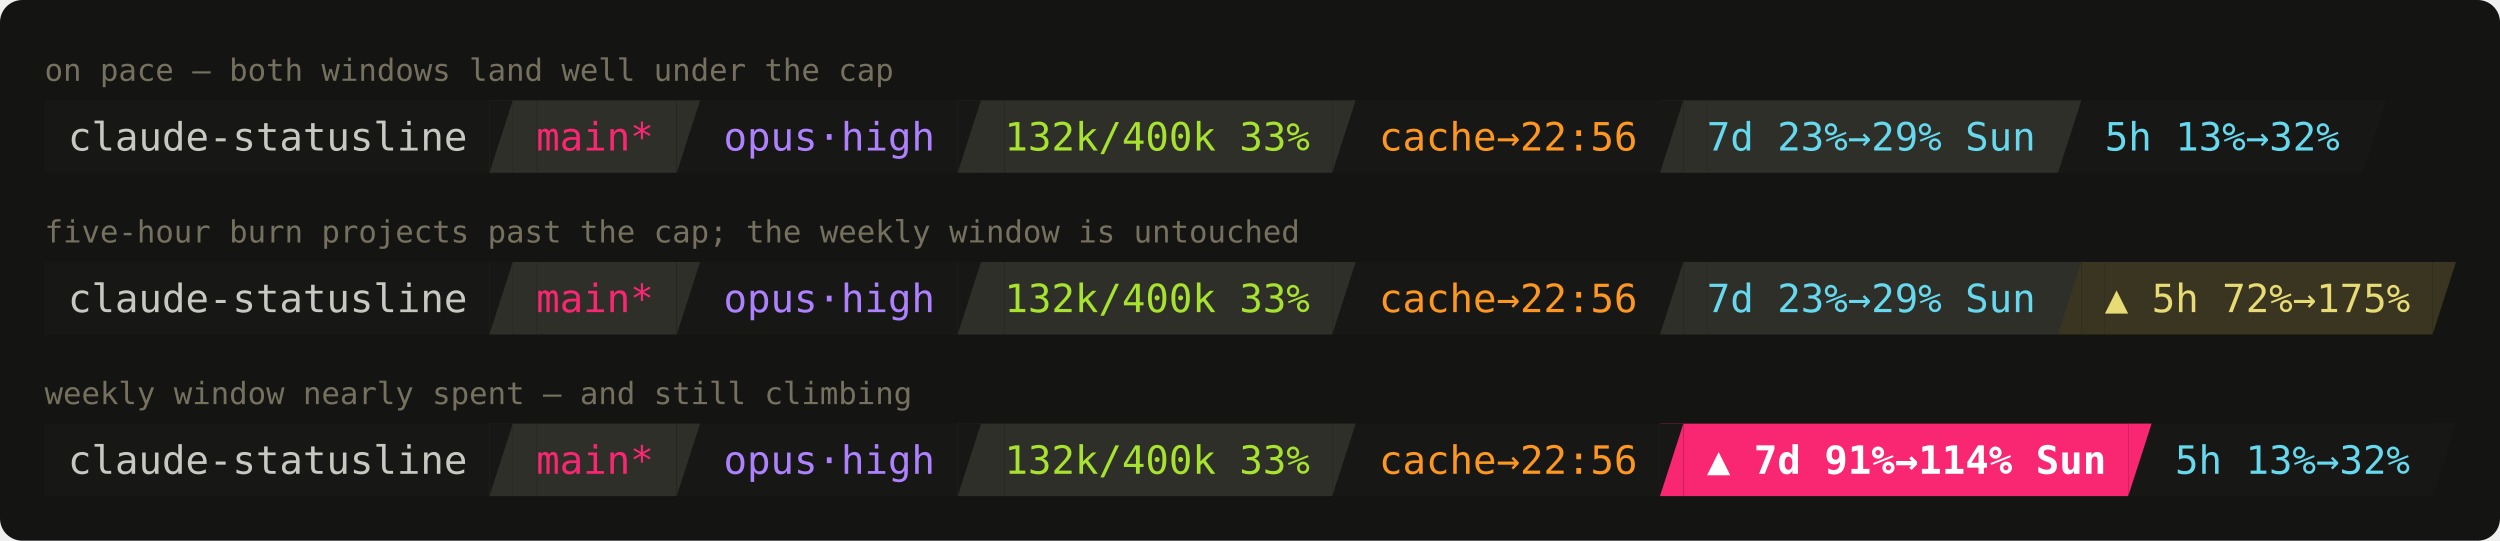
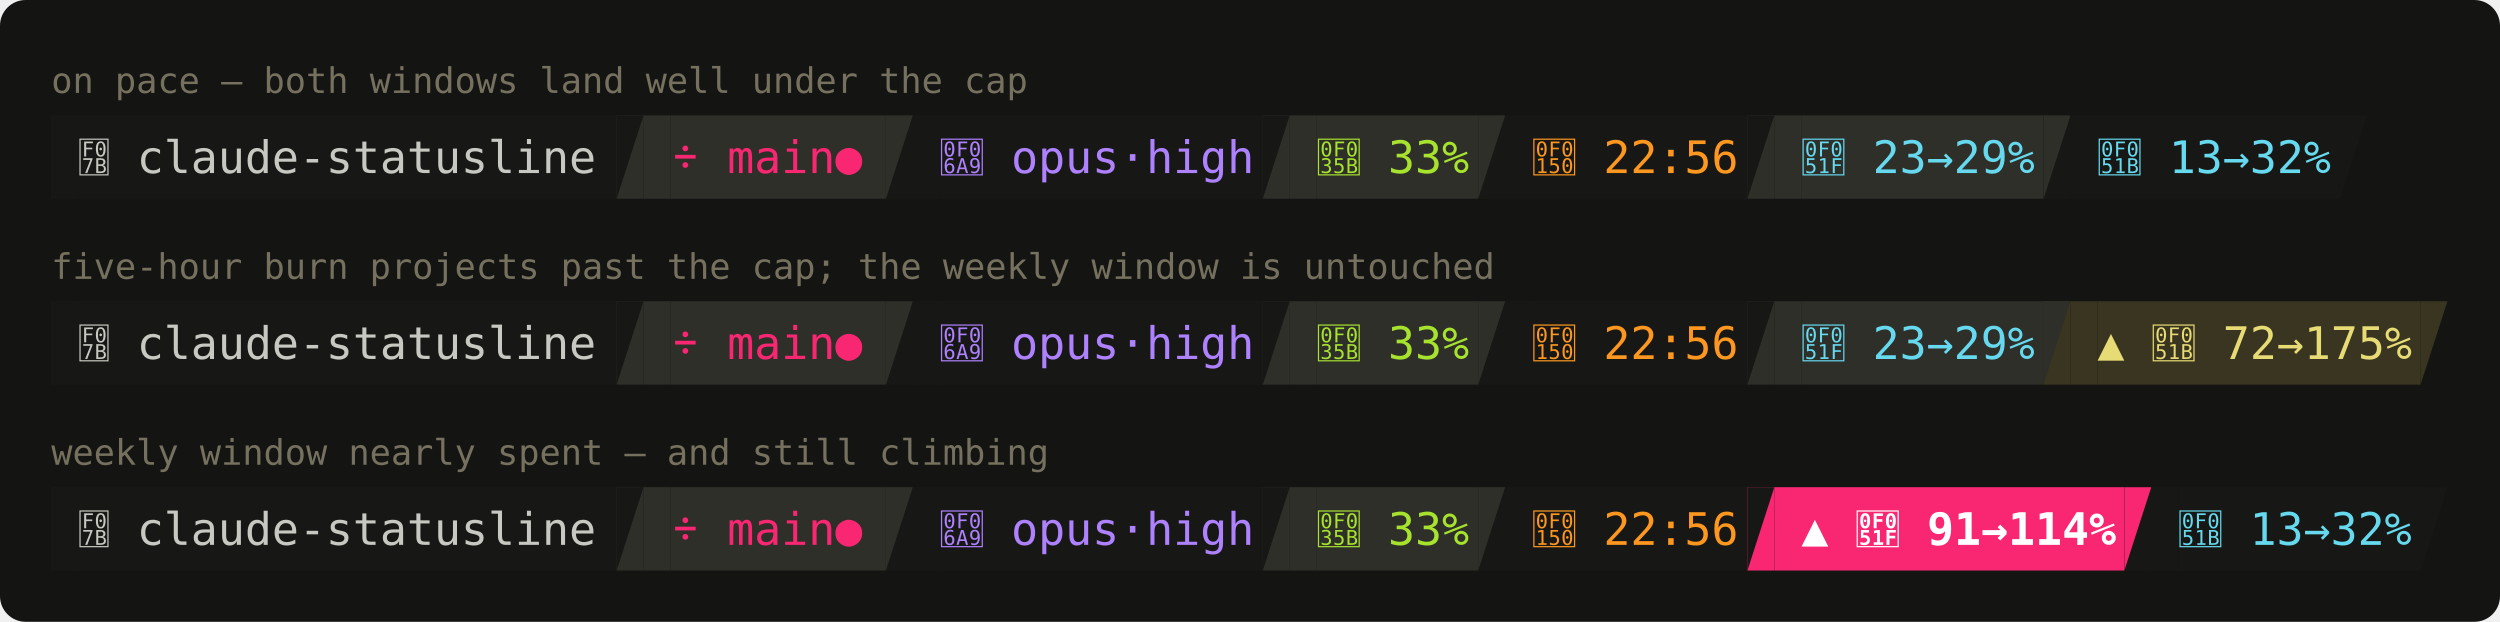
- <svg xmlns="http://www.w3.org/2000/svg" width="897" height="194" viewBox="0 0 897 194" role="img" aria-label="claude-statusline rendered in three states">
-   <rect width="897" height="194" rx="8" fill="#141513" />
-   <g font-family="ui-monospace,SFMono-Regular,Menlo,Consolas,monospace" font-size="14">
+ <svg xmlns="http://www.w3.org/2000/svg" width="780" height="194" viewBox="0 0 780 194" role="img" aria-label="claude-statusline rendered in three states">
+   <rect width="780" height="194" rx="8" fill="#141513" />
+   <g font-family="'Symbols Nerd Font Mono','JetBrainsMono Nerd Font',ui-monospace,SFMono-Regular,Menlo,Consolas,monospace" font-size="14">
    <text x="16.0" y="29.0" font-size="11" fill="#75715e">on pace — both windows land well under the cap</text>
    <rect x="16.0" y="36.0" width="8.4" height="26.0" fill="#171815" />
-     <rect x="24.4" y="36.0" width="151.2" height="26.0" fill="#171815" />
-     <text x="24.4" y="54.0" fill="#c8c8c2" textLength="151.2" lengthAdjust="spacingAndGlyphs" xml:space="preserve">claude-statusline </text>
-     <rect x="175.6" y="36.0" width="8.4" height="26.0" fill="#2e2f29" />
-     <polygon points="175.6,36.0 184.0,36.0 175.6,62.0" fill="#171815" />
-     <rect x="184.0" y="36.0" width="8.4" height="26.0" fill="#2e2f29" />
-     <rect x="192.4" y="36.0" width="50.4" height="26.0" fill="#2e2f29" />
-     <text x="192.4" y="54.0" fill="#f92672" textLength="50.4" lengthAdjust="spacingAndGlyphs" xml:space="preserve">main* </text>
-     <rect x="242.8" y="36.0" width="8.4" height="26.0" fill="#171815" />
-     <polygon points="242.8,36.0 251.2,36.0 242.8,62.0" fill="#2e2f29" />
-     <rect x="251.2" y="36.0" width="8.4" height="26.0" fill="#171815" />
-     <rect x="259.6" y="36.0" width="84.0" height="26.0" fill="#171815" />
-     <text x="259.6" y="54.0" fill="#ae81ff" textLength="84.0" lengthAdjust="spacingAndGlyphs" xml:space="preserve">opus·high </text>
-     <rect x="343.6" y="36.0" width="8.4" height="26.0" fill="#2e2f29" />
-     <polygon points="343.6,36.0 352.0,36.0 343.6,62.0" fill="#171815" />
-     <rect x="352.0" y="36.0" width="8.4" height="26.0" fill="#2e2f29" />
-     <rect x="360.4" y="36.0" width="117.6" height="26.0" fill="#2e2f29" />
-     <text x="360.4" y="54.0" fill="#a6e22e" textLength="117.6" lengthAdjust="spacingAndGlyphs" xml:space="preserve">132k/400k 33% </text>
-     <rect x="478.0" y="36.0" width="8.4" height="26.0" fill="#171815" />
-     <polygon points="478.0,36.0 486.4,36.0 478.0,62.0" fill="#2e2f29" />
-     <rect x="486.4" y="36.0" width="8.4" height="26.0" fill="#171815" />
-     <rect x="494.8" y="36.0" width="100.8" height="26.0" fill="#171815" />
-     <text x="494.8" y="54.0" fill="#fd971f" textLength="100.8" lengthAdjust="spacingAndGlyphs" xml:space="preserve">cache→22:56 </text>
-     <rect x="595.6" y="36.0" width="8.4" height="26.0" fill="#2e2f29" />
-     <polygon points="595.6,36.0 604.0,36.0 595.6,62.0" fill="#171815" />
-     <rect x="604.0" y="36.0" width="8.4" height="26.0" fill="#2e2f29" />
-     <rect x="612.4" y="36.0" width="126.0" height="26.0" fill="#2e2f29" />
-     <text x="612.4" y="54.0" fill="#66d9ef" textLength="126.0" lengthAdjust="spacingAndGlyphs" xml:space="preserve">7d 23%→29% Sun </text>
-     <rect x="738.4" y="36.0" width="8.4" height="26.0" fill="#171815" />
-     <polygon points="738.4,36.0 746.8,36.0 738.4,62.0" fill="#2e2f29" />
-     <rect x="746.8" y="36.0" width="8.4" height="26.0" fill="#171815" />
-     <rect x="755.2" y="36.0" width="92.4" height="26.0" fill="#171815" />
-     <text x="755.2" y="54.0" fill="#66d9ef" textLength="92.4" lengthAdjust="spacingAndGlyphs" xml:space="preserve">5h 13%→32% </text>
-     <polygon points="847.6,36.0 856.0,36.0 847.6,62.0" fill="#171815" />
+     <rect x="24.4" y="36.0" width="168.0" height="26.0" fill="#171815" />
+     <text x="24.4" y="54.0" fill="#c8c8c2" textLength="168.0" lengthAdjust="spacingAndGlyphs" xml:space="preserve"> claude-statusline </text>
+     <rect x="192.4" y="36.0" width="8.4" height="26.0" fill="#2e2f29" />
+     <polygon points="192.4,36.0 200.8,36.0 192.4,62.0" fill="#171815" />
+     <rect x="200.8" y="36.0" width="8.4" height="26.0" fill="#2e2f29" />
+     <rect x="209.2" y="36.0" width="67.2" height="26.0" fill="#2e2f29" />
+     <text x="209.2" y="54.0" fill="#f92672" textLength="67.2" lengthAdjust="spacingAndGlyphs" xml:space="preserve"> main● </text>
+     <rect x="276.4" y="36.0" width="8.4" height="26.0" fill="#171815" />
+     <polygon points="276.4,36.0 284.8,36.0 276.4,62.0" fill="#2e2f29" />
+     <rect x="284.8" y="36.0" width="8.4" height="26.0" fill="#171815" />
+     <rect x="293.2" y="36.0" width="100.8" height="26.0" fill="#171815" />
+     <text x="293.2" y="54.0" fill="#ae81ff" textLength="100.8" lengthAdjust="spacingAndGlyphs" xml:space="preserve">󰚩 opus·high </text>
+     <rect x="394.0" y="36.0" width="8.4" height="26.0" fill="#2e2f29" />
+     <polygon points="394.0,36.0 402.4,36.0 394.0,62.0" fill="#171815" />
+     <rect x="402.4" y="36.0" width="8.4" height="26.0" fill="#2e2f29" />
+     <rect x="410.8" y="36.0" width="50.4" height="26.0" fill="#2e2f29" />
+     <text x="410.8" y="54.0" fill="#a6e22e" textLength="50.4" lengthAdjust="spacingAndGlyphs" xml:space="preserve">󰍛 33% </text>
+     <rect x="461.2" y="36.0" width="8.4" height="26.0" fill="#171815" />
+     <polygon points="461.2,36.0 469.6,36.0 461.2,62.0" fill="#2e2f29" />
+     <rect x="469.6" y="36.0" width="8.4" height="26.0" fill="#171815" />
+     <rect x="478.0" y="36.0" width="67.2" height="26.0" fill="#171815" />
+     <text x="478.0" y="54.0" fill="#fd971f" textLength="67.2" lengthAdjust="spacingAndGlyphs" xml:space="preserve">󰅐 22:56 </text>
+     <rect x="545.2" y="36.0" width="8.4" height="26.0" fill="#2e2f29" />
+     <polygon points="545.2,36.0 553.6,36.0 545.2,62.0" fill="#171815" />
+     <rect x="553.6" y="36.0" width="8.4" height="26.0" fill="#2e2f29" />
+     <rect x="562.0" y="36.0" width="75.6" height="26.0" fill="#2e2f29" />
+     <text x="562.0" y="54.0" fill="#66d9ef" textLength="75.6" lengthAdjust="spacingAndGlyphs" xml:space="preserve">󰔟 23→29% </text>
+     <rect x="637.6" y="36.0" width="8.4" height="26.0" fill="#171815" />
+     <polygon points="637.6,36.0 646.0,36.0 637.6,62.0" fill="#2e2f29" />
+     <rect x="646.0" y="36.0" width="8.4" height="26.0" fill="#171815" />
+     <rect x="654.4" y="36.0" width="75.6" height="26.0" fill="#171815" />
+     <text x="654.4" y="54.0" fill="#66d9ef" textLength="75.6" lengthAdjust="spacingAndGlyphs" xml:space="preserve">󰔛 13→32% </text>
+     <polygon points="730.0,36.0 738.4,36.0 730.0,62.0" fill="#171815" />
    <text x="16.0" y="87.0" font-size="11" fill="#75715e">five-hour burn projects past the cap; the weekly window is untouched</text>
    <rect x="16.0" y="94.0" width="8.4" height="26.0" fill="#171815" />
-     <rect x="24.4" y="94.0" width="151.2" height="26.0" fill="#171815" />
-     <text x="24.4" y="112.0" fill="#c8c8c2" textLength="151.2" lengthAdjust="spacingAndGlyphs" xml:space="preserve">claude-statusline </text>
-     <rect x="175.6" y="94.0" width="8.4" height="26.0" fill="#2e2f29" />
-     <polygon points="175.6,94.0 184.0,94.0 175.6,120.0" fill="#171815" />
-     <rect x="184.0" y="94.0" width="8.4" height="26.0" fill="#2e2f29" />
-     <rect x="192.4" y="94.0" width="50.4" height="26.0" fill="#2e2f29" />
-     <text x="192.4" y="112.0" fill="#f92672" textLength="50.4" lengthAdjust="spacingAndGlyphs" xml:space="preserve">main* </text>
-     <rect x="242.8" y="94.0" width="8.4" height="26.0" fill="#171815" />
-     <polygon points="242.8,94.0 251.2,94.0 242.8,120.0" fill="#2e2f29" />
-     <rect x="251.2" y="94.0" width="8.4" height="26.0" fill="#171815" />
-     <rect x="259.6" y="94.0" width="84.0" height="26.0" fill="#171815" />
-     <text x="259.6" y="112.0" fill="#ae81ff" textLength="84.0" lengthAdjust="spacingAndGlyphs" xml:space="preserve">opus·high </text>
-     <rect x="343.6" y="94.0" width="8.4" height="26.0" fill="#2e2f29" />
-     <polygon points="343.6,94.0 352.0,94.0 343.6,120.0" fill="#171815" />
-     <rect x="352.0" y="94.0" width="8.4" height="26.0" fill="#2e2f29" />
-     <rect x="360.4" y="94.0" width="117.6" height="26.0" fill="#2e2f29" />
-     <text x="360.4" y="112.0" fill="#a6e22e" textLength="117.6" lengthAdjust="spacingAndGlyphs" xml:space="preserve">132k/400k 33% </text>
-     <rect x="478.0" y="94.0" width="8.4" height="26.0" fill="#171815" />
-     <polygon points="478.0,94.0 486.4,94.0 478.0,120.0" fill="#2e2f29" />
-     <rect x="486.4" y="94.0" width="8.4" height="26.0" fill="#171815" />
-     <rect x="494.8" y="94.0" width="100.8" height="26.0" fill="#171815" />
-     <text x="494.8" y="112.0" fill="#fd971f" textLength="100.8" lengthAdjust="spacingAndGlyphs" xml:space="preserve">cache→22:56 </text>
-     <rect x="595.6" y="94.0" width="8.4" height="26.0" fill="#2e2f29" />
-     <polygon points="595.6,94.0 604.0,94.0 595.6,120.0" fill="#171815" />
-     <rect x="604.0" y="94.0" width="8.4" height="26.0" fill="#2e2f29" />
-     <rect x="612.4" y="94.0" width="126.0" height="26.0" fill="#2e2f29" />
-     <text x="612.4" y="112.0" fill="#66d9ef" textLength="126.0" lengthAdjust="spacingAndGlyphs" xml:space="preserve">7d 23%→29% Sun </text>
-     <rect x="738.4" y="94.0" width="8.4" height="26.0" fill="#3a3520" />
-     <polygon points="738.4,94.0 746.8,94.0 738.4,120.0" fill="#2e2f29" />
-     <rect x="746.8" y="94.0" width="8.4" height="26.0" fill="#3a3520" />
-     <rect x="755.2" y="94.0" width="117.6" height="26.0" fill="#3a3520" />
-     <text x="755.2" y="112.0" fill="#e6db74" textLength="117.6" lengthAdjust="spacingAndGlyphs" xml:space="preserve">▲ 5h 72%→175% </text>
-     <polygon points="872.8,94.0 881.2,94.0 872.8,120.0" fill="#3a3520" />
+     <rect x="24.4" y="94.0" width="168.0" height="26.0" fill="#171815" />
+     <text x="24.4" y="112.0" fill="#c8c8c2" textLength="168.0" lengthAdjust="spacingAndGlyphs" xml:space="preserve"> claude-statusline </text>
+     <rect x="192.4" y="94.0" width="8.4" height="26.0" fill="#2e2f29" />
+     <polygon points="192.4,94.0 200.8,94.0 192.4,120.0" fill="#171815" />
+     <rect x="200.8" y="94.0" width="8.4" height="26.0" fill="#2e2f29" />
+     <rect x="209.2" y="94.0" width="67.2" height="26.0" fill="#2e2f29" />
+     <text x="209.2" y="112.0" fill="#f92672" textLength="67.2" lengthAdjust="spacingAndGlyphs" xml:space="preserve"> main● </text>
+     <rect x="276.4" y="94.0" width="8.4" height="26.0" fill="#171815" />
+     <polygon points="276.4,94.0 284.8,94.0 276.4,120.0" fill="#2e2f29" />
+     <rect x="284.8" y="94.0" width="8.4" height="26.0" fill="#171815" />
+     <rect x="293.2" y="94.0" width="100.8" height="26.0" fill="#171815" />
+     <text x="293.2" y="112.0" fill="#ae81ff" textLength="100.8" lengthAdjust="spacingAndGlyphs" xml:space="preserve">󰚩 opus·high </text>
+     <rect x="394.0" y="94.0" width="8.4" height="26.0" fill="#2e2f29" />
+     <polygon points="394.0,94.0 402.4,94.0 394.0,120.0" fill="#171815" />
+     <rect x="402.4" y="94.0" width="8.4" height="26.0" fill="#2e2f29" />
+     <rect x="410.8" y="94.0" width="50.4" height="26.0" fill="#2e2f29" />
+     <text x="410.8" y="112.0" fill="#a6e22e" textLength="50.4" lengthAdjust="spacingAndGlyphs" xml:space="preserve">󰍛 33% </text>
+     <rect x="461.2" y="94.0" width="8.4" height="26.0" fill="#171815" />
+     <polygon points="461.2,94.0 469.6,94.0 461.2,120.0" fill="#2e2f29" />
+     <rect x="469.6" y="94.0" width="8.4" height="26.0" fill="#171815" />
+     <rect x="478.0" y="94.0" width="67.2" height="26.0" fill="#171815" />
+     <text x="478.0" y="112.0" fill="#fd971f" textLength="67.2" lengthAdjust="spacingAndGlyphs" xml:space="preserve">󰅐 22:56 </text>
+     <rect x="545.2" y="94.0" width="8.4" height="26.0" fill="#2e2f29" />
+     <polygon points="545.2,94.0 553.6,94.0 545.2,120.0" fill="#171815" />
+     <rect x="553.6" y="94.0" width="8.4" height="26.0" fill="#2e2f29" />
+     <rect x="562.0" y="94.0" width="75.6" height="26.0" fill="#2e2f29" />
+     <text x="562.0" y="112.0" fill="#66d9ef" textLength="75.6" lengthAdjust="spacingAndGlyphs" xml:space="preserve">󰔟 23→29% </text>
+     <rect x="637.6" y="94.0" width="8.4" height="26.0" fill="#3a3520" />
+     <polygon points="637.6,94.0 646.0,94.0 637.6,120.0" fill="#2e2f29" />
+     <rect x="646.0" y="94.0" width="8.4" height="26.0" fill="#3a3520" />
+     <rect x="654.4" y="94.0" width="100.8" height="26.0" fill="#3a3520" />
+     <text x="654.4" y="112.0" fill="#e6db74" textLength="100.8" lengthAdjust="spacingAndGlyphs" xml:space="preserve">▲ 󰔛 72→175% </text>
+     <polygon points="755.2,94.0 763.6,94.0 755.2,120.0" fill="#3a3520" />
    <text x="16.0" y="145.0" font-size="11" fill="#75715e">weekly window nearly spent — and still climbing</text>
    <rect x="16.0" y="152.0" width="8.4" height="26.0" fill="#171815" />
-     <rect x="24.4" y="152.0" width="151.2" height="26.0" fill="#171815" />
-     <text x="24.4" y="170.0" fill="#c8c8c2" textLength="151.2" lengthAdjust="spacingAndGlyphs" xml:space="preserve">claude-statusline </text>
-     <rect x="175.6" y="152.0" width="8.4" height="26.0" fill="#2e2f29" />
-     <polygon points="175.6,152.0 184.0,152.0 175.6,178.0" fill="#171815" />
-     <rect x="184.0" y="152.0" width="8.4" height="26.0" fill="#2e2f29" />
-     <rect x="192.4" y="152.0" width="50.4" height="26.0" fill="#2e2f29" />
-     <text x="192.4" y="170.0" fill="#f92672" textLength="50.4" lengthAdjust="spacingAndGlyphs" xml:space="preserve">main* </text>
-     <rect x="242.8" y="152.0" width="8.4" height="26.0" fill="#171815" />
-     <polygon points="242.8,152.0 251.2,152.0 242.8,178.0" fill="#2e2f29" />
-     <rect x="251.2" y="152.0" width="8.4" height="26.0" fill="#171815" />
-     <rect x="259.6" y="152.0" width="84.0" height="26.0" fill="#171815" />
-     <text x="259.6" y="170.0" fill="#ae81ff" textLength="84.0" lengthAdjust="spacingAndGlyphs" xml:space="preserve">opus·high </text>
-     <rect x="343.6" y="152.0" width="8.4" height="26.0" fill="#2e2f29" />
-     <polygon points="343.6,152.0 352.0,152.0 343.6,178.0" fill="#171815" />
-     <rect x="352.0" y="152.0" width="8.4" height="26.0" fill="#2e2f29" />
-     <rect x="360.4" y="152.0" width="117.6" height="26.0" fill="#2e2f29" />
-     <text x="360.4" y="170.0" fill="#a6e22e" textLength="117.6" lengthAdjust="spacingAndGlyphs" xml:space="preserve">132k/400k 33% </text>
-     <rect x="478.0" y="152.0" width="8.4" height="26.0" fill="#171815" />
-     <polygon points="478.0,152.0 486.4,152.0 478.0,178.0" fill="#2e2f29" />
-     <rect x="486.4" y="152.0" width="8.4" height="26.0" fill="#171815" />
-     <rect x="494.8" y="152.0" width="100.8" height="26.0" fill="#171815" />
-     <text x="494.8" y="170.0" fill="#fd971f" textLength="100.8" lengthAdjust="spacingAndGlyphs" xml:space="preserve">cache→22:56 </text>
-     <rect x="595.6" y="152.0" width="8.4" height="26.0" fill="#f92672" />
-     <polygon points="595.6,152.0 604.0,152.0 595.6,178.0" fill="#171815" />
-     <rect x="604.0" y="152.0" width="159.6" height="26.0" fill="#f92672" />
-     <text x="604.0" y="170.0" fill="#ffffff" font-weight="600" textLength="159.6" lengthAdjust="spacingAndGlyphs" xml:space="preserve"> ▲ 7d 91%→114% Sun </text>
-     <rect x="763.6" y="152.0" width="8.4" height="26.0" fill="#171815" />
-     <polygon points="763.6,152.0 772.0,152.0 763.6,178.0" fill="#f92672" />
-     <rect x="772.0" y="152.0" width="8.4" height="26.0" fill="#171815" />
-     <rect x="780.4" y="152.0" width="92.4" height="26.0" fill="#171815" />
-     <text x="780.4" y="170.0" fill="#66d9ef" textLength="92.4" lengthAdjust="spacingAndGlyphs" xml:space="preserve">5h 13%→32% </text>
-     <polygon points="872.8,152.0 881.2,152.0 872.8,178.0" fill="#171815" />
+     <rect x="24.4" y="152.0" width="168.0" height="26.0" fill="#171815" />
+     <text x="24.4" y="170.0" fill="#c8c8c2" textLength="168.0" lengthAdjust="spacingAndGlyphs" xml:space="preserve"> claude-statusline </text>
+     <rect x="192.4" y="152.0" width="8.4" height="26.0" fill="#2e2f29" />
+     <polygon points="192.4,152.0 200.8,152.0 192.4,178.0" fill="#171815" />
+     <rect x="200.8" y="152.0" width="8.4" height="26.0" fill="#2e2f29" />
+     <rect x="209.2" y="152.0" width="67.2" height="26.0" fill="#2e2f29" />
+     <text x="209.2" y="170.0" fill="#f92672" textLength="67.2" lengthAdjust="spacingAndGlyphs" xml:space="preserve"> main● </text>
+     <rect x="276.4" y="152.0" width="8.4" height="26.0" fill="#171815" />
+     <polygon points="276.4,152.0 284.8,152.0 276.4,178.0" fill="#2e2f29" />
+     <rect x="284.8" y="152.0" width="8.4" height="26.0" fill="#171815" />
+     <rect x="293.2" y="152.0" width="100.8" height="26.0" fill="#171815" />
+     <text x="293.2" y="170.0" fill="#ae81ff" textLength="100.8" lengthAdjust="spacingAndGlyphs" xml:space="preserve">󰚩 opus·high </text>
+     <rect x="394.0" y="152.0" width="8.4" height="26.0" fill="#2e2f29" />
+     <polygon points="394.0,152.0 402.4,152.0 394.0,178.0" fill="#171815" />
+     <rect x="402.4" y="152.0" width="8.4" height="26.0" fill="#2e2f29" />
+     <rect x="410.8" y="152.0" width="50.4" height="26.0" fill="#2e2f29" />
+     <text x="410.8" y="170.0" fill="#a6e22e" textLength="50.4" lengthAdjust="spacingAndGlyphs" xml:space="preserve">󰍛 33% </text>
+     <rect x="461.2" y="152.0" width="8.4" height="26.0" fill="#171815" />
+     <polygon points="461.2,152.0 469.6,152.0 461.2,178.0" fill="#2e2f29" />
+     <rect x="469.6" y="152.0" width="8.4" height="26.0" fill="#171815" />
+     <rect x="478.0" y="152.0" width="67.2" height="26.0" fill="#171815" />
+     <text x="478.0" y="170.0" fill="#fd971f" textLength="67.2" lengthAdjust="spacingAndGlyphs" xml:space="preserve">󰅐 22:56 </text>
+     <rect x="545.2" y="152.0" width="8.4" height="26.0" fill="#f92672" />
+     <polygon points="545.2,152.0 553.6,152.0 545.2,178.0" fill="#171815" />
+     <rect x="553.6" y="152.0" width="109.2" height="26.0" fill="#f92672" />
+     <text x="553.6" y="170.0" fill="#ffffff" font-weight="600" textLength="109.2" lengthAdjust="spacingAndGlyphs" xml:space="preserve"> ▲ 󰔟 91→114% </text>
+     <rect x="662.8" y="152.0" width="8.4" height="26.0" fill="#171815" />
+     <polygon points="662.8,152.0 671.2,152.0 662.8,178.0" fill="#f92672" />
+     <rect x="671.2" y="152.0" width="8.4" height="26.0" fill="#171815" />
+     <rect x="679.6" y="152.0" width="75.6" height="26.0" fill="#171815" />
+     <text x="679.6" y="170.0" fill="#66d9ef" textLength="75.6" lengthAdjust="spacingAndGlyphs" xml:space="preserve">󰔛 13→32% </text>
+     <polygon points="755.2,152.0 763.6,152.0 755.2,178.0" fill="#171815" />
  </g>
</svg>
